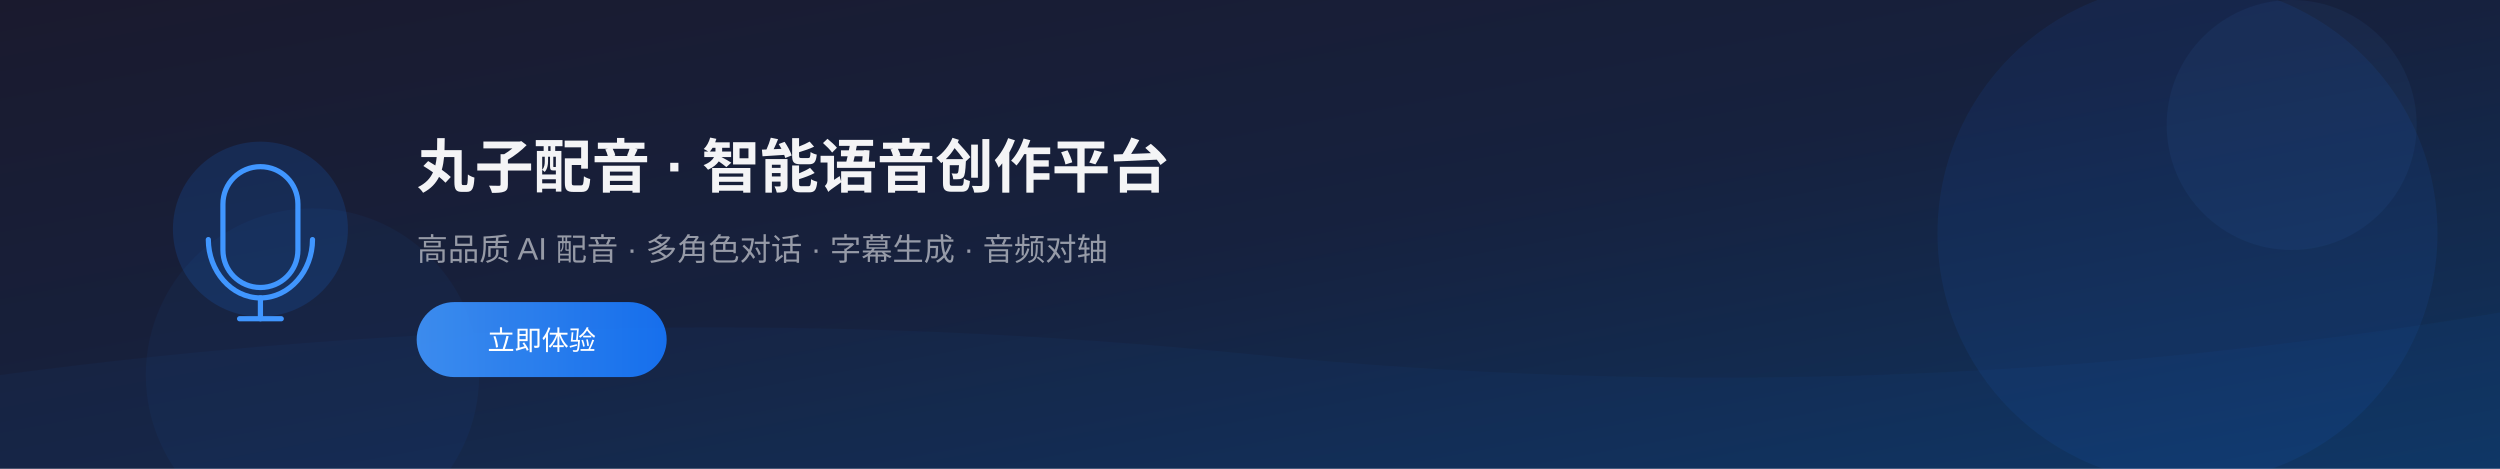
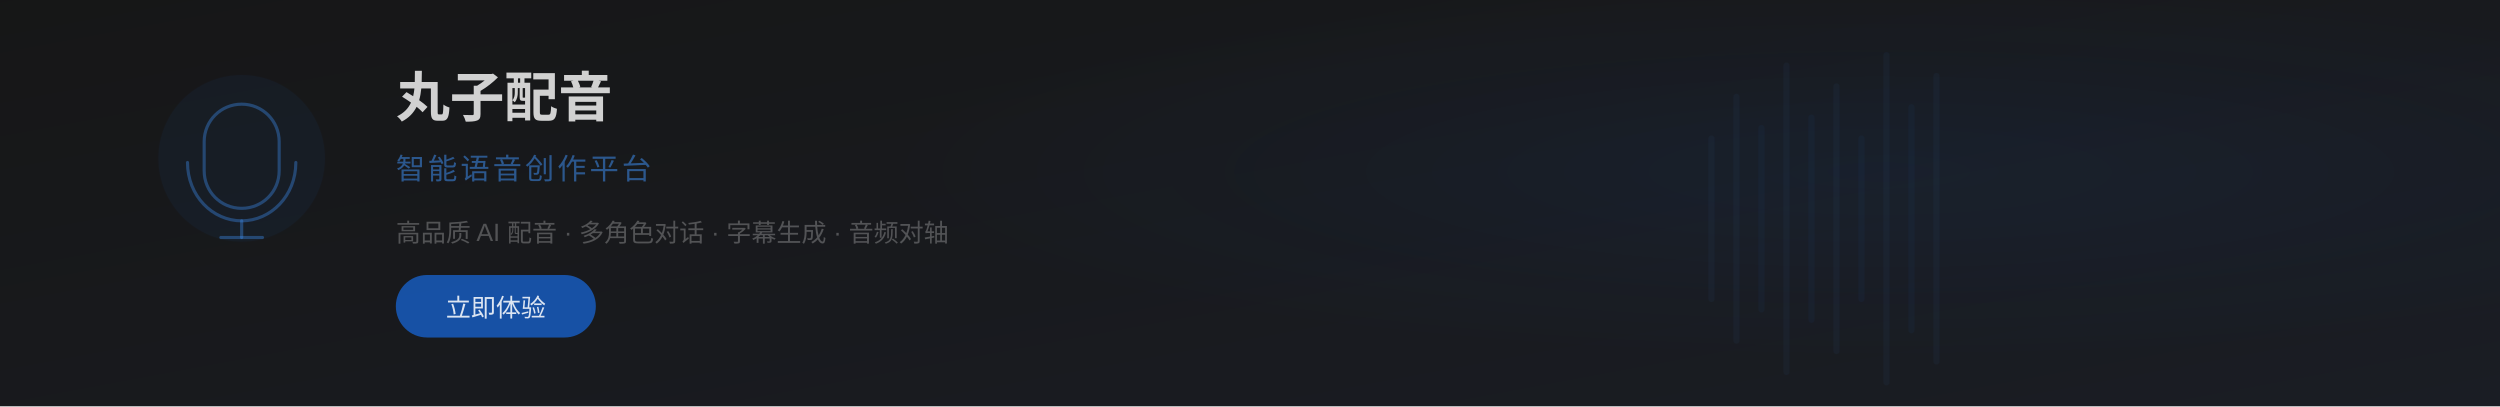
- <svg xmlns="http://www.w3.org/2000/svg" width="1200" height="225">
+ <svg xmlns="http://www.w3.org/2000/svg" viewBox="0 30 1200 195">
  <defs>
    <linearGradient id="bg1" x1="0%" y1="0%" x2="100%" y2="100%">
-       <stop offset="0%" style="stop-color:#1a1a2e" />
-       <stop offset="50%" style="stop-color:#16213e" />
-       <stop offset="100%" style="stop-color:#0f3460" />
+       <stop offset="0%" style="stop-color:#161616" />
+       <stop offset="100%" style="stop-color:#1a1d24" />
    </linearGradient>
-     <linearGradient id="accent1" x1="0%" y1="0%" x2="100%" y2="0%">
-       <stop offset="0%" style="stop-color:#4096ff" />
-       <stop offset="100%" style="stop-color:#1677ff" />
-     </linearGradient>
+     <radialGradient id="orb1" cx="75%" cy="50%" r="40%">
+       <stop offset="0%" style="stop-color:#1677ff;stop-opacity:0.06" />
+       <stop offset="100%" style="stop-color:#1677ff;stop-opacity:0" />
+     </radialGradient>
  </defs>
  <rect width="1200" height="225" fill="url(#bg1)" />
-   <circle cx="1050" cy="112" r="120" fill="#1677ff" opacity="0.08" />
-   <circle cx="1100" cy="60" r="60" fill="#4096ff" opacity="0.06" />
-   <circle cx="150" cy="180" r="80" fill="#1677ff" opacity="0.05" />
-   <path d="M0 180 Q300 140 600 170 T1200 150 V225 H0 Z" fill="#1677ff" opacity="0.04" />
-   <g transform="translate(80, 65)">
-     <circle cx="45" cy="45" r="42" fill="#1677ff" opacity="0.15" />
-     <path d="M45 15 C35 15 27 23 27 33 V55 C27 65 35 73 45 73 C55 73 63 65 63 55 V33 C63 23 55 15 45 15Z" fill="none" stroke="#4096ff" stroke-width="2.5" />
-     <path d="M20 50 C20 65 31 78 45 78 C59 78 70 65 70 50" fill="none" stroke="#4096ff" stroke-width="2.5" stroke-linecap="round" />
-     <line x1="45" y1="78" x2="45" y2="88" stroke="#4096ff" stroke-width="2.5" stroke-linecap="round" />
-     <line x1="35" y1="88" x2="55" y2="88" stroke="#4096ff" stroke-width="2.5" stroke-linecap="round" />
+   <rect width="1200" height="225" fill="url(#orb1)" />
+   <g transform="translate(820, 45)" opacity="0.04">
+     <rect x="0" y="50" width="3" height="80" rx="1.5" fill="#4096ff" />
+     <rect x="12" y="30" width="3" height="120" rx="1.5" fill="#4096ff" />
+     <rect x="24" y="45" width="3" height="90" rx="1.5" fill="#1677ff" />
+     <rect x="36" y="15" width="3" height="150" rx="1.5" fill="#4096ff" />
+     <rect x="48" y="40" width="3" height="100" rx="1.5" fill="#1677ff" />
+     <rect x="60" y="25" width="3" height="130" rx="1.5" fill="#4096ff" />
+     <rect x="72" y="50" width="3" height="80" rx="1.5" fill="#1677ff" />
+     <rect x="84" y="10" width="3" height="160" rx="1.5" fill="#4096ff" />
+     <rect x="96" y="35" width="3" height="110" rx="1.5" fill="#1677ff" />
+     <rect x="108" y="20" width="3" height="140" rx="1.5" fill="#4096ff" />
  </g>
-   <text x="200" y="90" font-family="'HarmonyOS Sans SC', Arial, sans-serif" font-size="28" fill="#ffffff" font-weight="600" opacity="0.95">丸子配音 · 智能语音创作平台</text>
-   <text x="200" y="125" font-family="'HarmonyOS Sans SC', Arial, sans-serif" font-size="15" fill="#ffffff" opacity="0.55">高品质 AI 配音 · 多角色对话 · 字幕生成 · 音频对轴</text>
-   <rect x="200" y="145" width="120" height="36" rx="18" fill="url(#accent1)" opacity="0.9" />
-   <text x="260" y="168" font-family="'HarmonyOS Sans SC', Arial, sans-serif" font-size="13" fill="#ffffff" text-anchor="middle" font-weight="500">立即体验</text>
+   <g transform="translate(72, 62)">
+     <circle cx="44" cy="44" r="40" fill="#1677ff" opacity="0.05" stroke="#1677ff" stroke-opacity="0.08" stroke-width="1" />
+     <path d="M44 18 C34 18 26 26 26 36 V50 C26 60 34 68 44 68 C54 68 62 60 62 50 V36 C62 26 54 18 44 18Z" fill="none" stroke="#4096ff" stroke-width="1.5" opacity="0.35" />
+     <path d="M18 46 C18 62 30 74 44 74 C58 74 70 62 70 46" fill="none" stroke="#4096ff" stroke-width="1.5" stroke-linecap="round" opacity="0.35" />
+     <line x1="44" y1="74" x2="44" y2="82" stroke="#4096ff" stroke-width="1.5" stroke-linecap="round" opacity="0.35" />
+     <line x1="34" y1="82" x2="54" y2="82" stroke="#4096ff" stroke-width="1.5" stroke-linecap="round" opacity="0.35" />
+   </g>
+   <text x="190" y="86" font-family="'HarmonyOS Sans SC', Arial, sans-serif" font-size="26" fill="#ffffff" font-weight="600" opacity="0.8">丸子配音</text>
+   <text x="190" y="116" font-family="'HarmonyOS Sans SC', Arial, sans-serif" font-size="14" fill="#4096ff" font-weight="500" opacity="0.5" letter-spacing="1.5">智能语音创作平台</text>
+   <text x="190" y="146" font-family="'HarmonyOS Sans SC', Arial, sans-serif" font-size="12" fill="#ffffff" opacity="0.25">高品质 AI 配音 · 多角色对话 · 字幕生成 · 音频对轴</text>
+   <rect x="190" y="162" width="96" height="30" rx="15" fill="#1677ff" opacity="0.6" />
+   <text x="238" y="182" font-family="'HarmonyOS Sans SC', Arial, sans-serif" font-size="12" fill="#ffffff" text-anchor="middle" font-weight="500" opacity="0.85">立即体验</text>
</svg>
